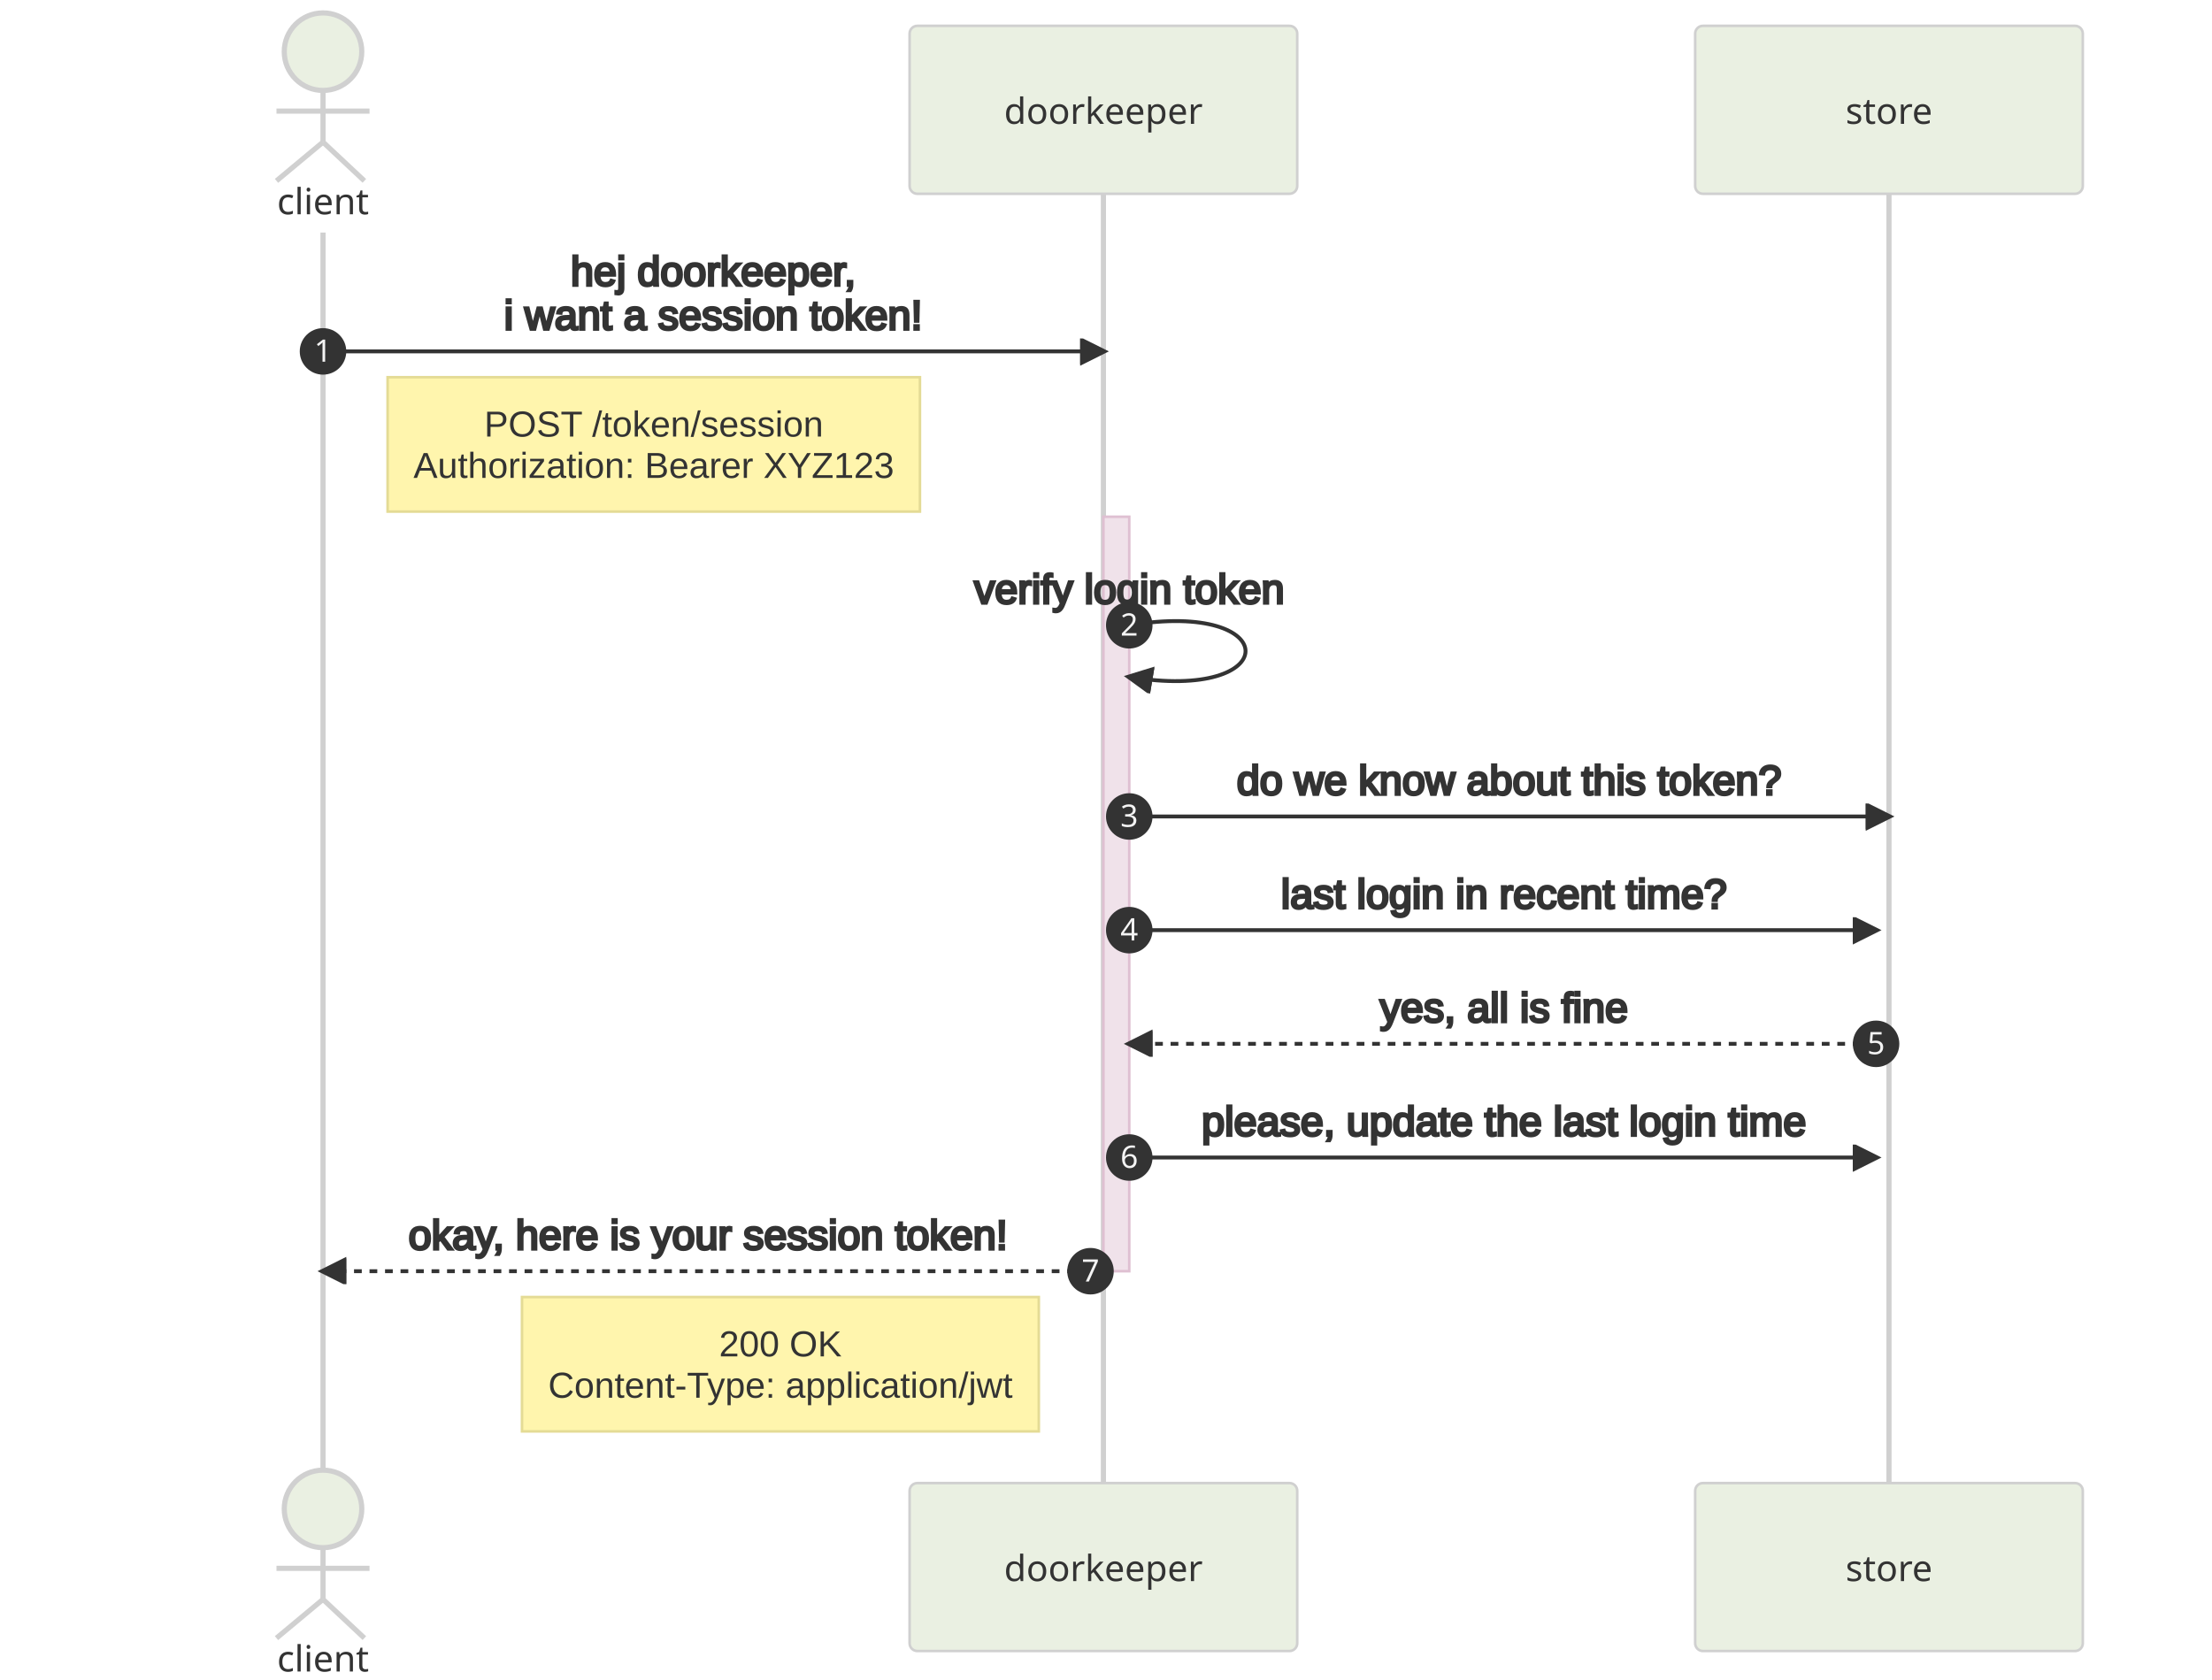
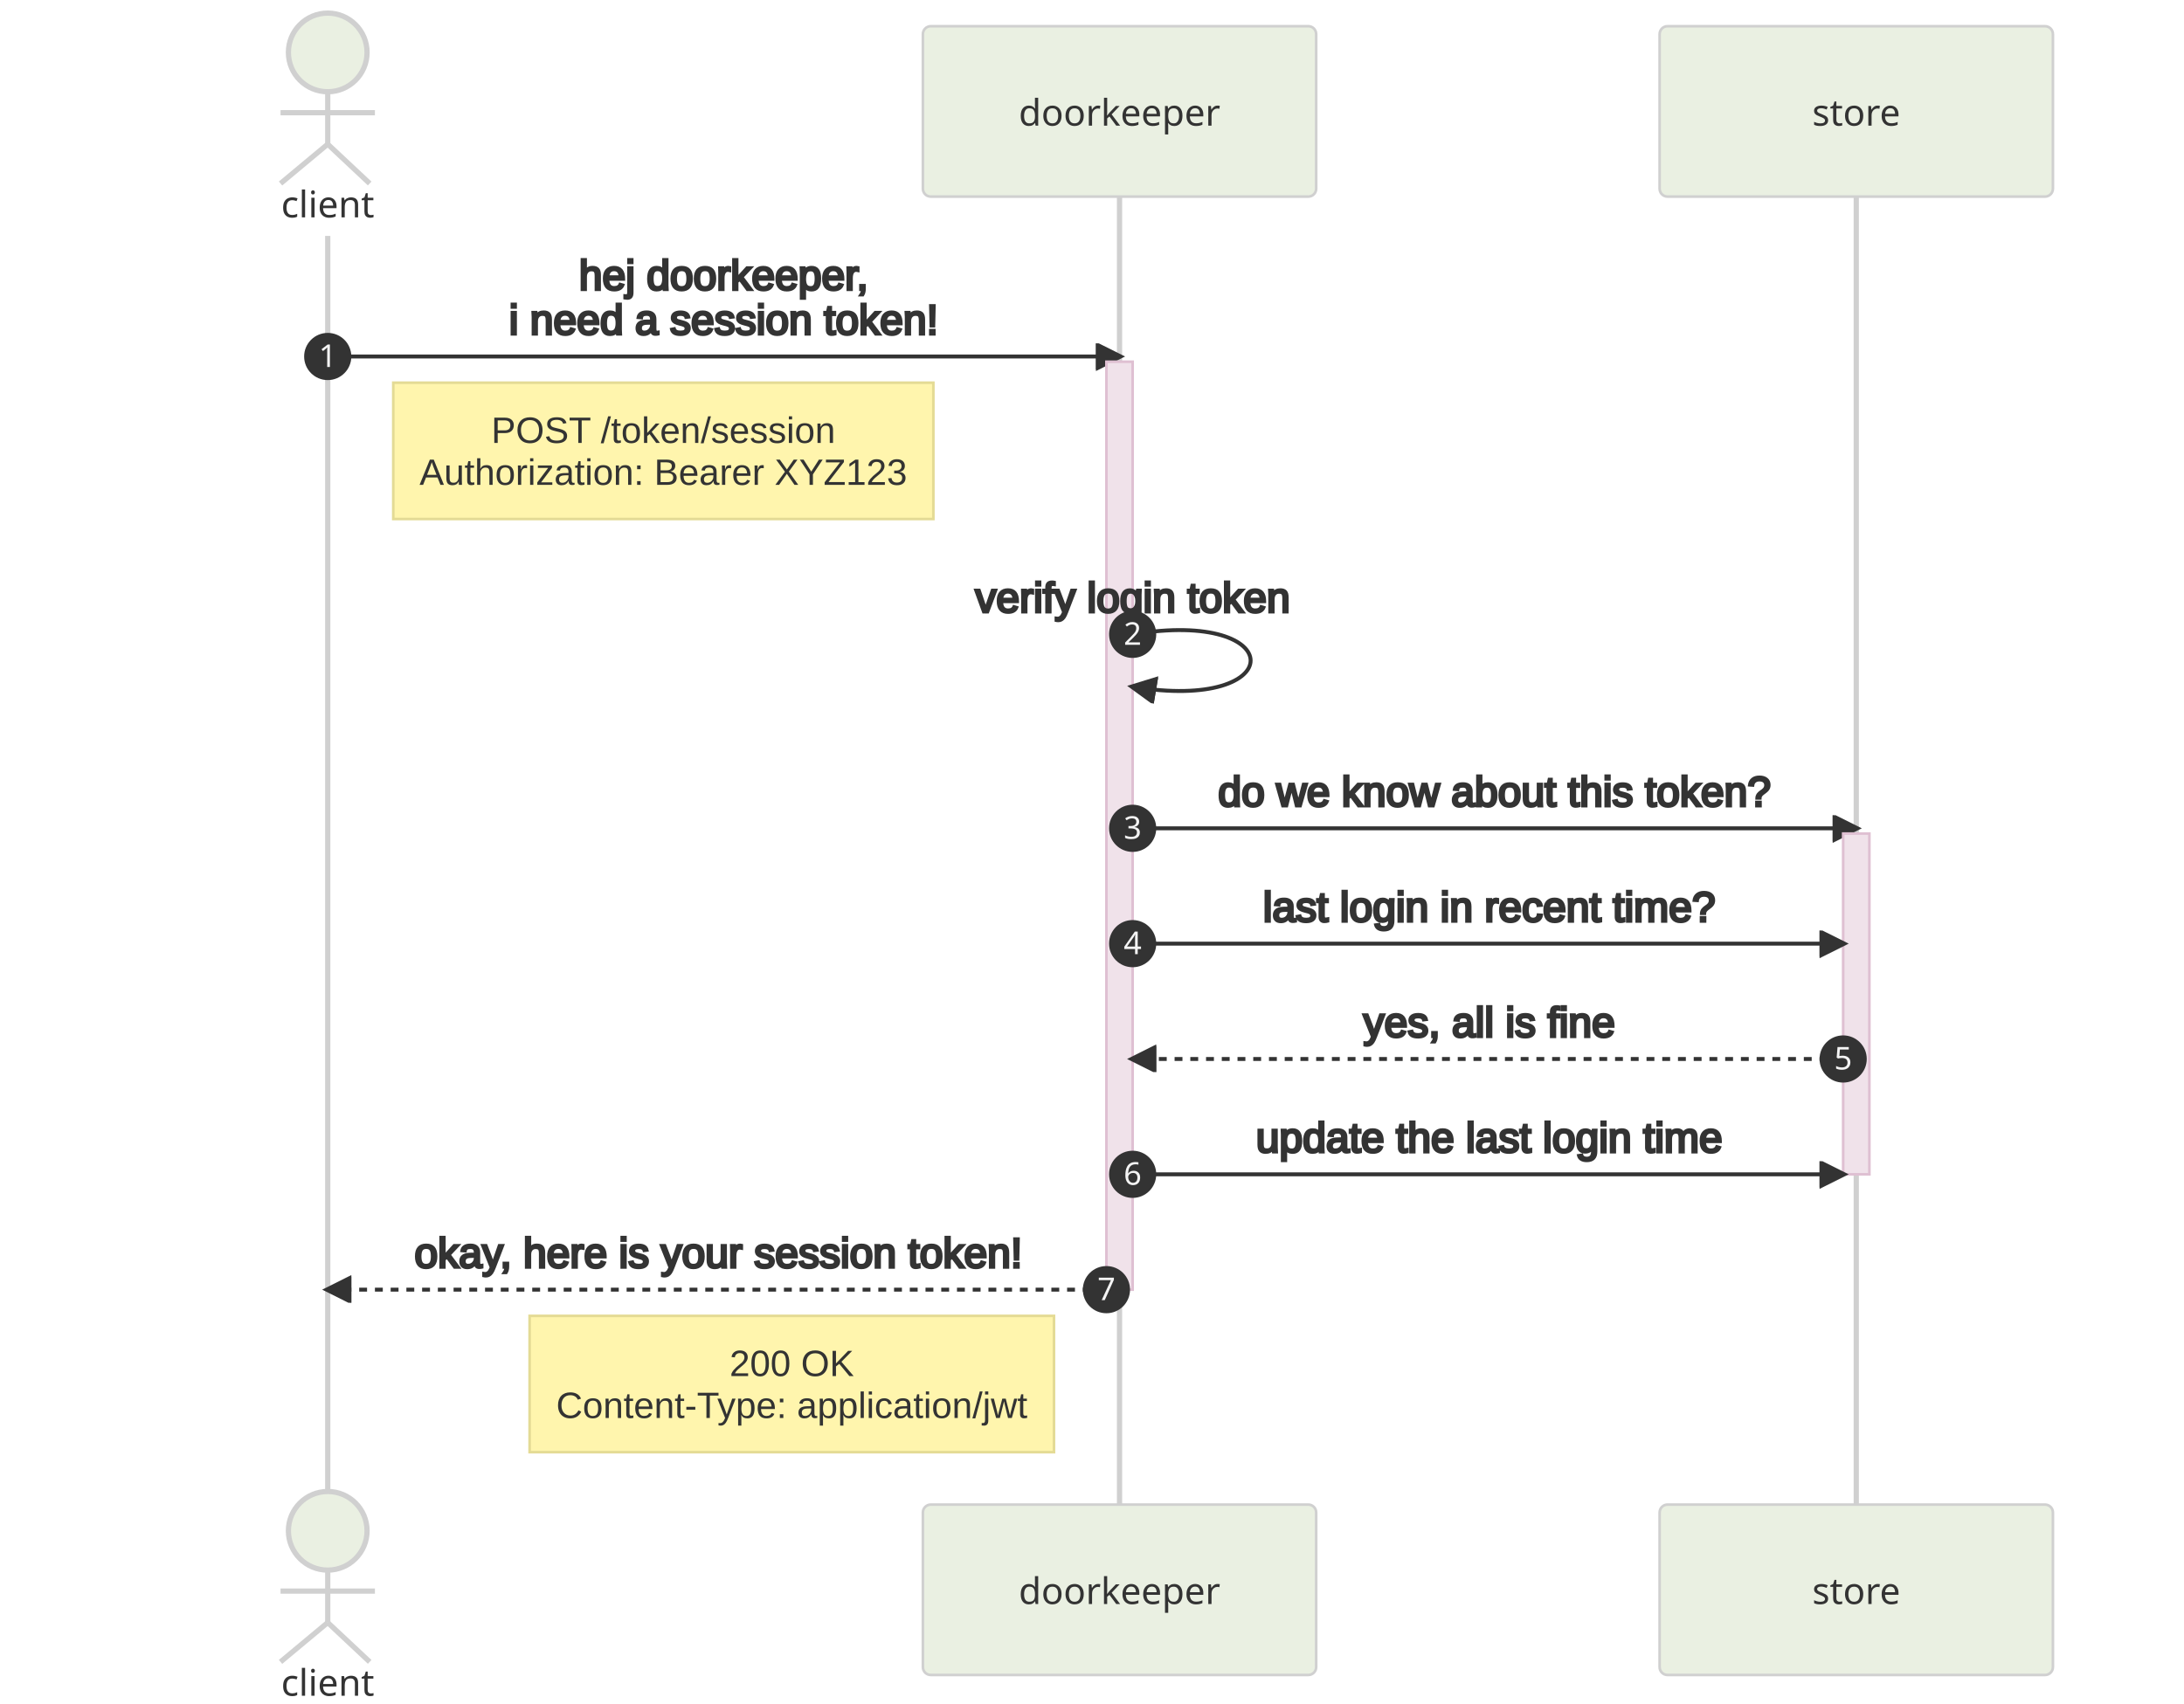
- <svg xmlns="http://www.w3.org/2000/svg" id="mermaid-1642576324968" width="100%" height="650" style="max-width: 856px; background-color: transparent;" viewBox="-50 -10 856 650">
-   <style>#mermaid-1642576324968 {font-family:-apple-system,BlinkMacSystemFont,"Segoe UI",Roboto,Oxygen-Sans,Ubuntu,Cantarell,"Helvetica Neue",sans-serif;font-size:16px;fill:#333;}#mermaid-1642576324968 .error-icon{fill:hsl(265.714, 31.818%, 96.373%);}#mermaid-1642576324968 .error-text{fill:rgb(9.67, 12.193, 6.307);stroke:rgb(9.67, 12.193, 6.307);}#mermaid-1642576324968 .edge-thickness-normal{stroke-width:2px;}#mermaid-1642576324968 .edge-thickness-thick{stroke-width:3.5px;}#mermaid-1642576324968 .edge-pattern-solid{stroke-dasharray:0;}#mermaid-1642576324968 .edge-pattern-dashed{stroke-dasharray:3;}#mermaid-1642576324968 .edge-pattern-dotted{stroke-dasharray:2;}#mermaid-1642576324968 .marker{fill:#0b0b0b;stroke:#0b0b0b;}#mermaid-1642576324968 .marker.cross{stroke:#0b0b0b;}#mermaid-1642576324968 svg{font-family:-apple-system,BlinkMacSystemFont,"Segoe UI",Roboto,Oxygen-Sans,Ubuntu,Cantarell,"Helvetica Neue",sans-serif;font-size:16px;}#mermaid-1642576324968 .actor{stroke:hsl(85.714, 0%, 81.373%);fill:#eaf0e2;}#mermaid-1642576324968 text.actor&gt;tspan{fill:#333;stroke:none;}#mermaid-1642576324968 .actor-line{stroke:grey;}#mermaid-1642576324968 .messageLine0{stroke-width:1.5;stroke-dasharray:none;stroke:#333;}#mermaid-1642576324968 .messageLine1{stroke-width:1.5;stroke-dasharray:2,2;stroke:#333;}#mermaid-1642576324968 #arrowhead path{fill:#333;stroke:#333;}#mermaid-1642576324968 .sequenceNumber{fill:#f4f4f4;}#mermaid-1642576324968 #sequencenumber{fill:#333;}#mermaid-1642576324968 #crosshead path{fill:#333;stroke:#333;}#mermaid-1642576324968 .messageText{fill:#333;stroke:#333;}#mermaid-1642576324968 .labelBox{stroke:hsl(85.714, 0%, 81.373%);fill:#eaf0e2;}#mermaid-1642576324968 .labelText,#mermaid-1642576324968 .labelText&gt;tspan{fill:#333;stroke:none;}#mermaid-1642576324968 .loopText,#mermaid-1642576324968 .loopText&gt;tspan{fill:#333;stroke:none;}#mermaid-1642576324968 .loopLine{stroke-width:2px;stroke-dasharray:2,2;stroke:hsl(85.714, 0%, 81.373%);fill:hsl(85.714, 0%, 81.373%);}#mermaid-1642576324968 .note{stroke:hsl(52.683, 60%, 73.922%);fill:#fff5ad;}#mermaid-1642576324968 .noteText,#mermaid-1642576324968 .noteText&gt;tspan{fill:#333;stroke:none;}#mermaid-1642576324968 .activation0{fill:hsl(-34.286, 31.818%, 91.373%);stroke:hsl(-34.286, 31.818%, 81.373%);}#mermaid-1642576324968 .activation1{fill:hsl(-34.286, 31.818%, 91.373%);stroke:hsl(-34.286, 31.818%, 81.373%);}#mermaid-1642576324968 .activation2{fill:hsl(-34.286, 31.818%, 91.373%);stroke:hsl(-34.286, 31.818%, 81.373%);}#mermaid-1642576324968 .actorPopupMenu{position:absolute;}#mermaid-1642576324968 .actorPopupMenuPanel{position:absolute;fill:#eaf0e2;box-shadow:0px 8px 16px 0px rgba(0,0,0,0.2);filter:drop-shadow(3px 5px 2px rgb(0 0 0 / 0.4));}#mermaid-1642576324968 .actor-man line{stroke:hsl(85.714, 0%, 81.373%);fill:#eaf0e2;}#mermaid-1642576324968 .actor-man circle,#mermaid-1642576324968 line{stroke:hsl(85.714, 0%, 81.373%);fill:#eaf0e2;stroke-width:2px;}#mermaid-1642576324968 :root{--mermaid-font-family:"trebuchet ms",verdana,arial,sans-serif;}</style>
+ <svg xmlns="http://www.w3.org/2000/svg" id="mermaid-1642672739029" width="100%" height="650" style="max-width: 833px; background-color: transparent;" viewBox="-50 -10 833 650">
+   <style>#mermaid-1642672739029 {font-family:-apple-system,BlinkMacSystemFont,"Segoe UI",Roboto,Oxygen-Sans,Ubuntu,Cantarell,"Helvetica Neue",sans-serif;font-size:16px;fill:#333;}#mermaid-1642672739029 .error-icon{fill:hsl(265.714, 31.818%, 96.373%);}#mermaid-1642672739029 .error-text{fill:rgb(9.67, 12.193, 6.307);stroke:rgb(9.67, 12.193, 6.307);}#mermaid-1642672739029 .edge-thickness-normal{stroke-width:2px;}#mermaid-1642672739029 .edge-thickness-thick{stroke-width:3.5px;}#mermaid-1642672739029 .edge-pattern-solid{stroke-dasharray:0;}#mermaid-1642672739029 .edge-pattern-dashed{stroke-dasharray:3;}#mermaid-1642672739029 .edge-pattern-dotted{stroke-dasharray:2;}#mermaid-1642672739029 .marker{fill:#0b0b0b;stroke:#0b0b0b;}#mermaid-1642672739029 .marker.cross{stroke:#0b0b0b;}#mermaid-1642672739029 svg{font-family:-apple-system,BlinkMacSystemFont,"Segoe UI",Roboto,Oxygen-Sans,Ubuntu,Cantarell,"Helvetica Neue",sans-serif;font-size:16px;}#mermaid-1642672739029 .actor{stroke:hsl(85.714, 0%, 81.373%);fill:#eaf0e2;}#mermaid-1642672739029 text.actor&gt;tspan{fill:#333;stroke:none;}#mermaid-1642672739029 .actor-line{stroke:grey;}#mermaid-1642672739029 .messageLine0{stroke-width:1.5;stroke-dasharray:none;stroke:#333;}#mermaid-1642672739029 .messageLine1{stroke-width:1.5;stroke-dasharray:2,2;stroke:#333;}#mermaid-1642672739029 #arrowhead path{fill:#333;stroke:#333;}#mermaid-1642672739029 .sequenceNumber{fill:#f4f4f4;}#mermaid-1642672739029 #sequencenumber{fill:#333;}#mermaid-1642672739029 #crosshead path{fill:#333;stroke:#333;}#mermaid-1642672739029 .messageText{fill:#333;stroke:#333;}#mermaid-1642672739029 .labelBox{stroke:hsl(85.714, 0%, 81.373%);fill:#eaf0e2;}#mermaid-1642672739029 .labelText,#mermaid-1642672739029 .labelText&gt;tspan{fill:#333;stroke:none;}#mermaid-1642672739029 .loopText,#mermaid-1642672739029 .loopText&gt;tspan{fill:#333;stroke:none;}#mermaid-1642672739029 .loopLine{stroke-width:2px;stroke-dasharray:2,2;stroke:hsl(85.714, 0%, 81.373%);fill:hsl(85.714, 0%, 81.373%);}#mermaid-1642672739029 .note{stroke:hsl(52.683, 60%, 73.922%);fill:#fff5ad;}#mermaid-1642672739029 .noteText,#mermaid-1642672739029 .noteText&gt;tspan{fill:#333;stroke:none;}#mermaid-1642672739029 .activation0{fill:hsl(-34.286, 31.818%, 91.373%);stroke:hsl(-34.286, 31.818%, 81.373%);}#mermaid-1642672739029 .activation1{fill:hsl(-34.286, 31.818%, 91.373%);stroke:hsl(-34.286, 31.818%, 81.373%);}#mermaid-1642672739029 .activation2{fill:hsl(-34.286, 31.818%, 91.373%);stroke:hsl(-34.286, 31.818%, 81.373%);}#mermaid-1642672739029 .actorPopupMenu{position:absolute;}#mermaid-1642672739029 .actorPopupMenuPanel{position:absolute;fill:#eaf0e2;box-shadow:0px 8px 16px 0px rgba(0,0,0,0.2);filter:drop-shadow(3px 5px 2px rgb(0 0 0 / 0.4));}#mermaid-1642672739029 .actor-man line{stroke:hsl(85.714, 0%, 81.373%);fill:#eaf0e2;}#mermaid-1642672739029 .actor-man circle,#mermaid-1642672739029 line{stroke:hsl(85.714, 0%, 81.373%);fill:#eaf0e2;stroke-width:2px;}#mermaid-1642672739029 :root{--mermaid-font-family:"trebuchet ms",verdana,arial,sans-serif;}</style>
  <g />
  <defs>
    <symbol id="computer" width="24" height="24">
      <path transform="scale(.5)" d="M2 2v13h20v-13h-20zm18 11h-16v-9h16v9zm-10.228 6l.466-1h3.524l.467 1h-4.457zm14.228 3h-24l2-6h2.104l-1.33 4h18.45l-1.297-4h2.073l2 6zm-5-10h-14v-7h14v7z" />
    </symbol>
  </defs>
  <defs>
    <symbol id="database" fill-rule="evenodd" clip-rule="evenodd">
      <path transform="scale(.5)" d="M12.258.001l.256.004.255.005.253.008.251.01.249.012.247.015.246.016.242.019.241.02.239.023.236.024.233.027.231.028.229.031.225.032.223.034.22.036.217.038.214.04.211.041.208.043.205.045.201.046.198.048.194.05.191.051.187.053.183.054.18.056.175.057.172.059.168.06.163.061.16.063.155.064.15.066.074.033.073.033.071.034.07.034.069.035.068.035.067.035.066.035.064.036.064.036.062.036.06.036.06.037.058.037.058.037.055.038.055.038.053.038.052.038.051.039.05.039.048.039.047.039.045.04.044.04.043.04.041.04.04.041.039.041.037.041.036.041.034.041.033.042.032.042.03.042.029.042.027.042.026.043.024.043.023.043.021.043.02.043.018.044.017.043.015.044.013.044.012.044.011.045.009.044.007.045.006.045.004.045.002.045.001.045v17l-.001.045-.002.045-.004.045-.006.045-.007.045-.009.044-.011.045-.012.044-.013.044-.015.044-.017.043-.018.044-.02.043-.021.043-.023.043-.024.043-.026.043-.027.042-.029.042-.03.042-.032.042-.033.042-.034.041-.036.041-.037.041-.039.041-.04.041-.041.04-.043.04-.044.04-.045.04-.047.039-.048.039-.05.039-.051.039-.052.038-.053.038-.055.038-.055.038-.058.037-.058.037-.06.037-.06.036-.062.036-.064.036-.064.036-.066.035-.067.035-.068.035-.069.035-.07.034-.071.034-.073.033-.074.033-.15.066-.155.064-.16.063-.163.061-.168.06-.172.059-.175.057-.18.056-.183.054-.187.053-.191.051-.194.05-.198.048-.201.046-.205.045-.208.043-.211.041-.214.04-.217.038-.22.036-.223.034-.225.032-.229.031-.231.028-.233.027-.236.024-.239.023-.241.02-.242.019-.246.016-.247.015-.249.012-.251.01-.253.008-.255.005-.256.004-.258.001-.258-.001-.256-.004-.255-.005-.253-.008-.251-.01-.249-.012-.247-.015-.245-.016-.243-.019-.241-.02-.238-.023-.236-.024-.234-.027-.231-.028-.228-.031-.226-.032-.223-.034-.22-.036-.217-.038-.214-.04-.211-.041-.208-.043-.204-.045-.201-.046-.198-.048-.195-.05-.19-.051-.187-.053-.184-.054-.179-.056-.176-.057-.172-.059-.167-.06-.164-.061-.159-.063-.155-.064-.151-.066-.074-.033-.072-.033-.072-.034-.07-.034-.069-.035-.068-.035-.067-.035-.066-.035-.064-.036-.063-.036-.062-.036-.061-.036-.06-.037-.058-.037-.057-.037-.056-.038-.055-.038-.053-.038-.052-.038-.051-.039-.049-.039-.049-.039-.046-.039-.046-.04-.044-.04-.043-.04-.041-.04-.04-.041-.039-.041-.037-.041-.036-.041-.034-.041-.033-.042-.032-.042-.03-.042-.029-.042-.027-.042-.026-.043-.024-.043-.023-.043-.021-.043-.02-.043-.018-.044-.017-.043-.015-.044-.013-.044-.012-.044-.011-.045-.009-.044-.007-.045-.006-.045-.004-.045-.002-.045-.001-.045v-17l.001-.045.002-.045.004-.045.006-.045.007-.045.009-.044.011-.045.012-.044.013-.044.015-.044.017-.043.018-.044.02-.043.021-.043.023-.043.024-.043.026-.043.027-.042.029-.042.03-.042.032-.042.033-.042.034-.041.036-.041.037-.041.039-.041.04-.041.041-.04.043-.04.044-.04.046-.04.046-.039.049-.039.049-.039.051-.039.052-.038.053-.038.055-.038.056-.038.057-.037.058-.037.06-.037.061-.036.062-.036.063-.036.064-.036.066-.035.067-.035.068-.035.069-.035.07-.034.072-.034.072-.033.074-.033.151-.066.155-.064.159-.063.164-.061.167-.06.172-.059.176-.057.179-.056.184-.054.187-.053.19-.051.195-.05.198-.048.201-.046.204-.045.208-.043.211-.041.214-.04.217-.038.22-.036.223-.034.226-.032.228-.031.231-.028.234-.027.236-.024.238-.023.241-.02.243-.019.245-.016.247-.015.249-.012.251-.01.253-.008.255-.005.256-.004.258-.001.258.001zm-9.258 20.499v.01l.001.021.003.021.004.022.005.021.006.022.007.022.009.023.01.022.011.023.012.023.013.023.015.023.016.024.017.023.018.024.019.024.021.024.022.025.023.024.024.025.052.049.056.05.061.051.066.051.07.051.075.051.079.052.084.052.088.052.092.052.097.052.102.051.105.052.11.052.114.051.119.051.123.051.127.05.131.05.135.05.139.048.144.049.147.047.152.047.155.047.16.045.163.045.167.043.171.043.176.041.178.041.183.039.187.039.19.037.194.035.197.035.202.033.204.031.209.03.212.029.216.027.219.025.222.024.226.021.23.02.233.018.236.016.24.015.243.012.246.01.249.008.253.005.256.004.259.001.26-.001.257-.004.254-.005.25-.008.247-.011.244-.012.241-.014.237-.016.233-.018.231-.021.226-.021.224-.024.22-.026.216-.027.212-.028.21-.031.205-.031.202-.034.198-.034.194-.036.191-.037.187-.039.183-.04.179-.04.175-.042.172-.043.168-.044.163-.045.16-.046.155-.046.152-.047.148-.048.143-.049.139-.049.136-.05.131-.05.126-.05.123-.051.118-.052.114-.051.11-.052.106-.052.101-.052.096-.052.092-.052.088-.053.083-.051.079-.052.074-.052.07-.051.065-.051.06-.051.056-.05.051-.05.023-.024.023-.025.021-.024.02-.024.019-.024.018-.024.017-.024.015-.023.014-.024.013-.023.012-.023.01-.023.01-.022.008-.022.006-.022.006-.022.004-.022.004-.021.001-.021.001-.021v-4.127l-.077.055-.08.053-.083.054-.085.053-.087.052-.09.052-.093.051-.095.05-.097.05-.1.049-.102.049-.105.048-.106.047-.109.047-.111.046-.114.045-.115.045-.118.044-.12.043-.122.042-.124.042-.126.041-.128.04-.13.04-.132.038-.134.038-.135.037-.138.037-.139.035-.142.035-.143.034-.144.033-.147.032-.148.031-.15.03-.151.03-.153.029-.154.027-.156.027-.158.026-.159.025-.161.024-.162.023-.163.022-.165.021-.166.02-.167.019-.169.018-.169.017-.171.016-.173.015-.173.014-.175.013-.175.012-.177.011-.178.01-.179.008-.179.008-.181.006-.182.005-.182.004-.184.003-.184.002h-.37l-.184-.002-.184-.003-.182-.004-.182-.005-.181-.006-.179-.008-.179-.008-.178-.01-.176-.011-.176-.012-.175-.013-.173-.014-.172-.015-.171-.016-.17-.017-.169-.018-.167-.019-.166-.02-.165-.021-.163-.022-.162-.023-.161-.024-.159-.025-.157-.026-.156-.027-.155-.027-.153-.029-.151-.03-.15-.03-.148-.031-.146-.032-.145-.033-.143-.034-.141-.035-.14-.035-.137-.037-.136-.037-.134-.038-.132-.038-.13-.04-.128-.04-.126-.041-.124-.042-.122-.042-.12-.044-.117-.043-.116-.045-.113-.045-.112-.046-.109-.047-.106-.047-.105-.048-.102-.049-.1-.049-.097-.05-.095-.05-.093-.052-.09-.051-.087-.052-.085-.053-.083-.054-.08-.054-.077-.054v4.127zm0-5.654v.011l.001.021.003.021.004.021.005.022.006.022.007.022.009.022.01.022.011.023.012.023.013.023.015.024.016.023.017.024.018.024.019.024.021.024.022.024.023.025.024.024.052.05.056.05.061.05.066.051.07.051.075.052.079.051.084.052.088.052.092.052.097.052.102.052.105.052.11.051.114.051.119.052.123.05.127.051.131.05.135.049.139.049.144.048.147.048.152.047.155.046.16.045.163.045.167.044.171.042.176.042.178.04.183.04.187.038.19.037.194.036.197.034.202.033.204.032.209.03.212.028.216.027.219.025.222.024.226.022.23.02.233.018.236.016.24.014.243.012.246.01.249.008.253.006.256.003.259.001.26-.001.257-.003.254-.006.25-.008.247-.01.244-.012.241-.015.237-.016.233-.018.231-.02.226-.022.224-.024.22-.025.216-.027.212-.029.21-.03.205-.032.202-.033.198-.035.194-.036.191-.037.187-.039.183-.039.179-.041.175-.042.172-.043.168-.044.163-.045.16-.045.155-.047.152-.047.148-.048.143-.048.139-.05.136-.049.131-.05.126-.051.123-.051.118-.051.114-.052.11-.052.106-.052.101-.052.096-.052.092-.052.088-.052.083-.052.079-.052.074-.051.07-.052.065-.051.06-.05.056-.051.051-.049.023-.025.023-.024.021-.025.02-.024.019-.024.018-.024.017-.024.015-.023.014-.023.013-.024.012-.022.01-.023.01-.023.008-.022.006-.022.006-.022.004-.021.004-.022.001-.021.001-.021v-4.139l-.077.054-.08.054-.083.054-.085.052-.087.053-.09.051-.093.051-.095.051-.097.05-.1.049-.102.049-.105.048-.106.047-.109.047-.111.046-.114.045-.115.044-.118.044-.12.044-.122.042-.124.042-.126.041-.128.04-.13.039-.132.039-.134.038-.135.037-.138.036-.139.036-.142.035-.143.033-.144.033-.147.033-.148.031-.15.03-.151.03-.153.028-.154.028-.156.027-.158.026-.159.025-.161.024-.162.023-.163.022-.165.021-.166.02-.167.019-.169.018-.169.017-.171.016-.173.015-.173.014-.175.013-.175.012-.177.011-.178.009-.179.009-.179.007-.181.007-.182.005-.182.004-.184.003-.184.002h-.37l-.184-.002-.184-.003-.182-.004-.182-.005-.181-.007-.179-.007-.179-.009-.178-.009-.176-.011-.176-.012-.175-.013-.173-.014-.172-.015-.171-.016-.17-.017-.169-.018-.167-.019-.166-.02-.165-.021-.163-.022-.162-.023-.161-.024-.159-.025-.157-.026-.156-.027-.155-.028-.153-.028-.151-.03-.15-.03-.148-.031-.146-.033-.145-.033-.143-.033-.141-.035-.14-.036-.137-.036-.136-.037-.134-.038-.132-.039-.13-.039-.128-.04-.126-.041-.124-.042-.122-.043-.12-.043-.117-.044-.116-.044-.113-.046-.112-.046-.109-.046-.106-.047-.105-.048-.102-.049-.1-.049-.097-.05-.095-.051-.093-.051-.09-.051-.087-.053-.085-.052-.083-.054-.08-.054-.077-.054v4.139zm0-5.666v.011l.001.02.003.022.004.021.005.022.006.021.007.022.009.023.01.022.011.023.012.023.013.023.015.023.016.024.017.024.018.023.019.024.021.025.022.024.023.024.024.025.052.05.056.05.061.05.066.051.07.051.075.052.079.051.084.052.088.052.092.052.097.052.102.052.105.051.11.052.114.051.119.051.123.051.127.05.131.05.135.05.139.049.144.048.147.048.152.047.155.046.16.045.163.045.167.043.171.043.176.042.178.04.183.04.187.038.19.037.194.036.197.034.202.033.204.032.209.03.212.028.216.027.219.025.222.024.226.021.23.02.233.018.236.017.24.014.243.012.246.01.249.008.253.006.256.003.259.001.26-.001.257-.003.254-.006.25-.008.247-.01.244-.013.241-.014.237-.016.233-.018.231-.02.226-.022.224-.024.22-.025.216-.027.212-.029.21-.03.205-.032.202-.033.198-.035.194-.036.191-.037.187-.039.183-.039.179-.041.175-.042.172-.043.168-.044.163-.045.16-.045.155-.047.152-.047.148-.048.143-.049.139-.049.136-.049.131-.051.126-.05.123-.051.118-.052.114-.051.11-.052.106-.052.101-.052.096-.052.092-.052.088-.052.083-.052.079-.052.074-.052.07-.051.065-.051.06-.051.056-.05.051-.049.023-.025.023-.025.021-.024.02-.024.019-.024.018-.024.017-.024.015-.023.014-.024.013-.023.012-.023.01-.022.01-.023.008-.022.006-.022.006-.022.004-.022.004-.021.001-.021.001-.021v-4.153l-.077.054-.08.054-.083.053-.085.053-.087.053-.09.051-.093.051-.095.051-.097.05-.1.049-.102.048-.105.048-.106.048-.109.046-.111.046-.114.046-.115.044-.118.044-.12.043-.122.043-.124.042-.126.041-.128.04-.13.039-.132.039-.134.038-.135.037-.138.036-.139.036-.142.034-.143.034-.144.033-.147.032-.148.032-.15.03-.151.03-.153.028-.154.028-.156.027-.158.026-.159.024-.161.024-.162.023-.163.023-.165.021-.166.02-.167.019-.169.018-.169.017-.171.016-.173.015-.173.014-.175.013-.175.012-.177.01-.178.01-.179.009-.179.007-.181.006-.182.006-.182.004-.184.003-.184.001-.185.001-.185-.001-.184-.001-.184-.003-.182-.004-.182-.006-.181-.006-.179-.007-.179-.009-.178-.01-.176-.01-.176-.012-.175-.013-.173-.014-.172-.015-.171-.016-.17-.017-.169-.018-.167-.019-.166-.02-.165-.021-.163-.023-.162-.023-.161-.024-.159-.024-.157-.026-.156-.027-.155-.028-.153-.028-.151-.03-.15-.03-.148-.032-.146-.032-.145-.033-.143-.034-.141-.034-.14-.036-.137-.036-.136-.037-.134-.038-.132-.039-.13-.039-.128-.041-.126-.041-.124-.041-.122-.043-.12-.043-.117-.044-.116-.044-.113-.046-.112-.046-.109-.046-.106-.048-.105-.048-.102-.048-.1-.05-.097-.049-.095-.051-.093-.051-.09-.052-.087-.052-.085-.053-.083-.053-.08-.054-.077-.054v4.153zm8.74-8.179l-.257.004-.254.005-.25.008-.247.011-.244.012-.241.014-.237.016-.233.018-.231.021-.226.022-.224.023-.22.026-.216.027-.212.028-.21.031-.205.032-.202.033-.198.034-.194.036-.191.038-.187.038-.183.04-.179.041-.175.042-.172.043-.168.043-.163.045-.16.046-.155.046-.152.048-.148.048-.143.048-.139.049-.136.05-.131.05-.126.051-.123.051-.118.051-.114.052-.11.052-.106.052-.101.052-.096.052-.092.052-.088.052-.083.052-.079.052-.074.051-.07.052-.065.051-.06.05-.056.05-.051.05-.023.025-.023.024-.021.024-.02.025-.019.024-.018.024-.017.023-.015.024-.014.023-.013.023-.012.023-.01.023-.01.022-.008.022-.006.023-.006.021-.004.022-.004.021-.001.021-.001.021.001.021.001.021.004.021.004.022.006.021.006.023.008.022.01.022.01.023.012.023.013.023.014.023.015.024.017.023.018.024.019.024.02.025.021.024.023.024.023.025.051.05.056.05.06.05.065.051.07.052.074.051.079.052.083.052.088.052.092.052.096.052.101.052.106.052.11.052.114.052.118.051.123.051.126.051.131.05.136.05.139.049.143.048.148.048.152.048.155.046.16.046.163.045.168.043.172.043.175.042.179.041.183.04.187.038.191.038.194.036.198.034.202.033.205.032.21.031.212.028.216.027.22.026.224.023.226.022.231.021.233.018.237.016.241.014.244.012.247.011.25.008.254.005.257.004.26.001.26-.001.257-.004.254-.005.25-.008.247-.011.244-.012.241-.014.237-.016.233-.018.231-.021.226-.022.224-.023.22-.026.216-.027.212-.028.21-.031.205-.032.202-.033.198-.034.194-.036.191-.038.187-.038.183-.04.179-.041.175-.042.172-.043.168-.043.163-.045.16-.046.155-.046.152-.048.148-.048.143-.048.139-.049.136-.05.131-.05.126-.051.123-.051.118-.051.114-.052.11-.052.106-.052.101-.052.096-.052.092-.052.088-.052.083-.052.079-.052.074-.051.07-.052.065-.051.06-.05.056-.05.051-.05.023-.025.023-.024.021-.024.02-.025.019-.024.018-.024.017-.023.015-.024.014-.023.013-.023.012-.023.01-.023.01-.022.008-.022.006-.023.006-.021.004-.022.004-.021.001-.021.001-.021-.001-.021-.001-.021-.004-.021-.004-.022-.006-.021-.006-.023-.008-.022-.01-.022-.01-.023-.012-.023-.013-.023-.014-.023-.015-.024-.017-.023-.018-.024-.019-.024-.02-.025-.021-.024-.023-.024-.023-.025-.051-.05-.056-.05-.06-.05-.065-.051-.07-.052-.074-.051-.079-.052-.083-.052-.088-.052-.092-.052-.096-.052-.101-.052-.106-.052-.11-.052-.114-.052-.118-.051-.123-.051-.126-.051-.131-.05-.136-.05-.139-.049-.143-.048-.148-.048-.152-.048-.155-.046-.16-.046-.163-.045-.168-.043-.172-.043-.175-.042-.179-.041-.183-.04-.187-.038-.191-.038-.194-.036-.198-.034-.202-.033-.205-.032-.21-.031-.212-.028-.216-.027-.22-.026-.224-.023-.226-.022-.231-.021-.233-.018-.237-.016-.241-.014-.244-.012-.247-.011-.25-.008-.254-.005-.257-.004-.26-.001-.26.001z" />
    </symbol>
  </defs>
  <defs>
    <symbol id="clock" width="24" height="24">
      <path transform="scale(.5)" d="M12 2c5.514 0 10 4.486 10 10s-4.486 10-10 10-10-4.486-10-10 4.486-10 10-10zm0-2c-6.627 0-12 5.373-12 12s5.373 12 12 12 12-5.373 12-12-5.373-12-12-12zm5.848 12.459c.202.038.202.333.001.372-1.907.361-6.045 1.111-6.547 1.111-.719 0-1.301-.582-1.301-1.301 0-.512.77-5.447 1.125-7.445.034-.192.312-.181.343.014l.985 6.238 5.394 1.011z" />
    </symbol>
  </defs>
  <line id="actor0" x1="75" y1="80" x2="75" y2="584" class="200" stroke-width="0.5px" stroke="#999" />
  <g class="actor-man">
    <line id="actor-man-torso0" x1="75" y1="25" x2="75" y2="45" />
    <line id="actor-man-arms0" x1="57" y1="33" x2="93" y2="33" />
    <line x1="57" y1="60" x2="75" y2="45" />
    <line x1="75" y1="45" x2="91" y2="60" />
    <circle cx="75" cy="10" r="15" width="150" height="65" />
    <text x="75" y="67.5" dominant-baseline="central" alignment-baseline="central" class="actor" style="text-anchor: middle; font-size: 14px; font-weight: 400; font-family: Open-Sans, &quot;sans-serif&quot;;">
      <tspan x="75" dy="0">client</tspan>
    </text>
  </g>
  <g>
    <line id="actor1" x1="377" y1="5" x2="377" y2="584" class="200" stroke-width="0.5px" stroke="#999" />
    <g id="root-1">
      <rect x="302" y="0" fill="#eaeaea" stroke="#666" width="150" height="65" rx="3" ry="3" class="actor" />
      <text x="377" y="32.5" dominant-baseline="central" alignment-baseline="central" class="actor" style="text-anchor: middle; font-size: 14px; font-weight: 400; font-family: Open-Sans, &quot;sans-serif&quot;;">
        <tspan x="377" dy="0">doorkeeper</tspan>
      </text>
    </g>
  </g>
  <g>
-     <line id="actor2" x1="681" y1="5" x2="681" y2="584" class="200" stroke-width="0.5px" stroke="#999" />
+     <line id="actor2" x1="658" y1="5" x2="658" y2="584" class="200" stroke-width="0.5px" stroke="#999" />
    <g id="root-2">
-       <rect x="606" y="0" fill="#eaeaea" stroke="#666" width="150" height="65" rx="3" ry="3" class="actor" />
-       <text x="681" y="32.5" dominant-baseline="central" alignment-baseline="central" class="actor" style="text-anchor: middle; font-size: 14px; font-weight: 400; font-family: Open-Sans, &quot;sans-serif&quot;;">
-         <tspan x="681" dy="0">store</tspan>
+       <rect x="583" y="0" fill="#eaeaea" stroke="#666" width="150" height="65" rx="3" ry="3" class="actor" />
+       <text x="658" y="32.5" dominant-baseline="central" alignment-baseline="central" class="actor" style="text-anchor: middle; font-size: 14px; font-weight: 400; font-family: Open-Sans, &quot;sans-serif&quot;;">
+         <tspan x="658" dy="0">store</tspan>
      </text>
    </g>
  </g>
  <defs>
    <marker id="arrowhead" refX="9" refY="5" markerUnits="userSpaceOnUse" markerWidth="12" markerHeight="12" orient="auto">
      <path d="M 0 0 L 10 5 L 0 10 z" />
    </marker>
  </defs>
  <defs>
    <marker id="crosshead" markerWidth="15" markerHeight="8" orient="auto" refX="16" refY="4">
      <path fill="black" stroke="#000000" stroke-width="1px" d="M 9,2 V 6 L16,4 Z" style="stroke-dasharray: 0, 0;" />
      <path fill="none" stroke="#000000" stroke-width="1px" d="M 0,1 L 6,7 M 6,1 L 0,7" style="stroke-dasharray: 0, 0;" />
    </marker>
  </defs>
  <defs>
    <marker id="filled-head" refX="18" refY="7" markerWidth="20" markerHeight="28" orient="auto">
      <path d="M 18,7 L9,13 L14,7 L9,1 Z" />
    </marker>
  </defs>
  <defs>
    <marker id="sequencenumber" refX="15" refY="15" markerWidth="60" markerHeight="40" orient="auto">
      <circle cx="15" cy="15" r="6" />
    </marker>
  </defs>
  <text x="226" y="80" text-anchor="middle" dominant-baseline="middle" alignment-baseline="middle" class="messageText" dy="1em" style="font-family: &quot;trebuchet ms&quot;, verdana, arial, sans-serif; font-size: 16px; font-weight: 400;">hej doorkeeper,</text>
-   <text x="226" y="97" text-anchor="middle" dominant-baseline="middle" alignment-baseline="middle" class="messageText" dy="1em" style="font-family: &quot;trebuchet ms&quot;, verdana, arial, sans-serif; font-size: 16px; font-weight: 400;">i want a session token!</text>
+   <text x="226" y="97" text-anchor="middle" dominant-baseline="middle" alignment-baseline="middle" class="messageText" dy="1em" style="font-family: &quot;trebuchet ms&quot;, verdana, arial, sans-serif; font-size: 16px; font-weight: 400;">i need a session token!</text>
  <line x1="75" y1="126" x2="377" y2="126" class="messageLine0" stroke-width="2" stroke="none" marker-end="url(#arrowhead)" marker-start="url(#sequencenumber)" style="fill: none;" />
  <text x="75" y="130" font-family="sans-serif" font-size="12px" text-anchor="middle" textLength="16px" class="sequenceNumber">1</text>
-   <g />
+   <g>
+     <rect x="372" y="128" fill="#EDF2AE" stroke="#666" width="10" height="354" rx="0" ry="0" class="activation0" />
+   </g>
  <g>
    <rect x="100" y="136" fill="#EDF2AE" stroke="#666" width="206" height="52" rx="0" ry="0" class="note" />
    <text x="203" y="141" text-anchor="middle" dominant-baseline="middle" alignment-baseline="middle" class="noteText" dy="1em" style="font-family: &quot;trebuchet ms&quot;, verdana, arial, sans-serif; font-size: 14px; font-weight: 400;">
      <tspan x="203">POST /token/session</tspan>
    </text>
    <text x="203" y="157" text-anchor="middle" dominant-baseline="middle" alignment-baseline="middle" class="noteText" dy="1em" style="font-family: &quot;trebuchet ms&quot;, verdana, arial, sans-serif; font-size: 14px; font-weight: 400;">
      <tspan x="203">Authorization: Bearer XYZ123</tspan>
    </text>
  </g>
+   <text x="382" y="203" text-anchor="middle" dominant-baseline="middle" alignment-baseline="middle" class="messageText" dy="1em" style="font-family: &quot;trebuchet ms&quot;, verdana, arial, sans-serif; font-size: 16px; font-weight: 400;">verify login token</text>
+   <path d="M 382,232 C 442,222 442,262 382,252" class="messageLine0" stroke-width="2" stroke="none" marker-end="url(#arrowhead)" marker-start="url(#sequencenumber)" style="fill: none;" />
+   <text x="382" y="236" font-family="sans-serif" font-size="12px" text-anchor="middle" textLength="16px" class="sequenceNumber">2</text>
+   <text x="520" y="277" text-anchor="middle" dominant-baseline="middle" alignment-baseline="middle" class="messageText" dy="1em" style="font-family: &quot;trebuchet ms&quot;, verdana, arial, sans-serif; font-size: 16px; font-weight: 400;">do we know about this token?</text>
+   <line x1="382" y1="306" x2="658" y2="306" class="messageLine0" stroke-width="2" stroke="none" marker-end="url(#arrowhead)" marker-start="url(#sequencenumber)" style="fill: none;" />
+   <text x="382" y="310" font-family="sans-serif" font-size="12px" text-anchor="middle" textLength="16px" class="sequenceNumber">3</text>
  <g>
-     <rect x="377" y="190" fill="#EDF2AE" stroke="#666" width="10" height="292" rx="0" ry="0" class="activation1" />
+     <rect x="653" y="308" fill="#EDF2AE" stroke="#666" width="10" height="130" rx="0" ry="0" class="activation0" />
  </g>
-   <text x="387" y="203" text-anchor="middle" dominant-baseline="middle" alignment-baseline="middle" class="messageText" dy="1em" style="font-family: &quot;trebuchet ms&quot;, verdana, arial, sans-serif; font-size: 16px; font-weight: 400;">verify login token</text>
-   <path d="M 387,232 C 447,222 447,262 387,252" class="messageLine0" stroke-width="2" stroke="none" marker-end="url(#arrowhead)" marker-start="url(#sequencenumber)" style="fill: none;" />
-   <text x="387" y="236" font-family="sans-serif" font-size="12px" text-anchor="middle" textLength="16px" class="sequenceNumber">2</text>
-   <text x="534" y="277" text-anchor="middle" dominant-baseline="middle" alignment-baseline="middle" class="messageText" dy="1em" style="font-family: &quot;trebuchet ms&quot;, verdana, arial, sans-serif; font-size: 16px; font-weight: 400;">do we know about this token?</text>
-   <line x1="387" y1="306" x2="681" y2="306" class="messageLine0" stroke-width="2" stroke="none" marker-end="url(#arrowhead)" marker-start="url(#sequencenumber)" style="fill: none;" />
-   <text x="387" y="310" font-family="sans-serif" font-size="12px" text-anchor="middle" textLength="16px" class="sequenceNumber">3</text>
-   <g />
-   <text x="532" y="321" text-anchor="middle" dominant-baseline="middle" alignment-baseline="middle" class="messageText" dy="1em" style="font-family: &quot;trebuchet ms&quot;, verdana, arial, sans-serif; font-size: 16px; font-weight: 400;">last login in recent time?</text>
-   <line x1="387" y1="350" x2="676" y2="350" class="messageLine0" stroke-width="2" stroke="none" marker-end="url(#arrowhead)" marker-start="url(#sequencenumber)" style="fill: none;" />
-   <text x="387" y="354" font-family="sans-serif" font-size="12px" text-anchor="middle" textLength="16px" class="sequenceNumber">4</text>
-   <text x="532" y="365" text-anchor="middle" dominant-baseline="middle" alignment-baseline="middle" class="messageText" dy="1em" style="font-family: &quot;trebuchet ms&quot;, verdana, arial, sans-serif; font-size: 16px; font-weight: 400;">yes, all is fine</text>
-   <line x1="676" y1="394" x2="387" y2="394" class="messageLine1" stroke-width="2" stroke="none" marker-end="url(#arrowhead)" marker-start="url(#sequencenumber)" style="stroke-dasharray: 3, 3; fill: none;" />
-   <text x="676" y="398" font-family="sans-serif" font-size="12px" text-anchor="middle" textLength="16px" class="sequenceNumber">5</text>
-   <text x="532" y="409" text-anchor="middle" dominant-baseline="middle" alignment-baseline="middle" class="messageText" dy="1em" style="font-family: &quot;trebuchet ms&quot;, verdana, arial, sans-serif; font-size: 16px; font-weight: 400;">please, update the last login time</text>
-   <line x1="387" y1="438" x2="676" y2="438" class="messageLine0" stroke-width="2" stroke="none" marker-end="url(#arrowhead)" marker-start="url(#sequencenumber)" style="fill: none;" />
-   <text x="387" y="442" font-family="sans-serif" font-size="12px" text-anchor="middle" textLength="16px" class="sequenceNumber">6</text>
+   <text x="518" y="321" text-anchor="middle" dominant-baseline="middle" alignment-baseline="middle" class="messageText" dy="1em" style="font-family: &quot;trebuchet ms&quot;, verdana, arial, sans-serif; font-size: 16px; font-weight: 400;">last login in recent time?</text>
+   <line x1="382" y1="350" x2="653" y2="350" class="messageLine0" stroke-width="2" stroke="none" marker-end="url(#arrowhead)" marker-start="url(#sequencenumber)" style="fill: none;" />
+   <text x="382" y="354" font-family="sans-serif" font-size="12px" text-anchor="middle" textLength="16px" class="sequenceNumber">4</text>
+   <text x="518" y="365" text-anchor="middle" dominant-baseline="middle" alignment-baseline="middle" class="messageText" dy="1em" style="font-family: &quot;trebuchet ms&quot;, verdana, arial, sans-serif; font-size: 16px; font-weight: 400;">yes, all is fine</text>
+   <line x1="653" y1="394" x2="382" y2="394" class="messageLine1" stroke-width="2" stroke="none" marker-end="url(#arrowhead)" marker-start="url(#sequencenumber)" style="stroke-dasharray: 3, 3; fill: none;" />
+   <text x="653" y="398" font-family="sans-serif" font-size="12px" text-anchor="middle" textLength="16px" class="sequenceNumber">5</text>
+   <text x="518" y="409" text-anchor="middle" dominant-baseline="middle" alignment-baseline="middle" class="messageText" dy="1em" style="font-family: &quot;trebuchet ms&quot;, verdana, arial, sans-serif; font-size: 16px; font-weight: 400;">update the last login time</text>
+   <line x1="382" y1="438" x2="653" y2="438" class="messageLine0" stroke-width="2" stroke="none" marker-end="url(#arrowhead)" marker-start="url(#sequencenumber)" style="fill: none;" />
+   <text x="382" y="442" font-family="sans-serif" font-size="12px" text-anchor="middle" textLength="16px" class="sequenceNumber">6</text>
  <text x="224" y="453" text-anchor="middle" dominant-baseline="middle" alignment-baseline="middle" class="messageText" dy="1em" style="font-family: &quot;trebuchet ms&quot;, verdana, arial, sans-serif; font-size: 16px; font-weight: 400;">okay, here is your session token!</text>
  <line x1="372" y1="482" x2="75" y2="482" class="messageLine1" stroke-width="2" stroke="none" marker-end="url(#arrowhead)" marker-start="url(#sequencenumber)" style="stroke-dasharray: 3, 3; fill: none;" />
  <text x="372" y="486" font-family="sans-serif" font-size="12px" text-anchor="middle" textLength="16px" class="sequenceNumber">7</text>
  <g>
    <rect x="152" y="492" fill="#EDF2AE" stroke="#666" width="200" height="52" rx="0" ry="0" class="note" />
    <text x="252" y="497" text-anchor="middle" dominant-baseline="middle" alignment-baseline="middle" class="noteText" dy="1em" style="font-family: &quot;trebuchet ms&quot;, verdana, arial, sans-serif; font-size: 14px; font-weight: 400;">
      <tspan x="252">200 OK</tspan>
    </text>
    <text x="252" y="513" text-anchor="middle" dominant-baseline="middle" alignment-baseline="middle" class="noteText" dy="1em" style="font-family: &quot;trebuchet ms&quot;, verdana, arial, sans-serif; font-size: 14px; font-weight: 400;">
      <tspan x="252">Content-Type: application/jwt</tspan>
    </text>
  </g>
  <g class="actor-man">
    <line id="actor-man-torso2" x1="75" y1="589" x2="75" y2="609" />
    <line id="actor-man-arms2" x1="57" y1="597" x2="93" y2="597" />
    <line x1="57" y1="624" x2="75" y2="609" />
    <line x1="75" y1="609" x2="91" y2="624" />
    <circle cx="75" cy="574" r="15" width="150" height="65" />
    <text x="75" y="631.5" dominant-baseline="central" alignment-baseline="central" class="actor" style="text-anchor: middle; font-size: 14px; font-weight: 400; font-family: Open-Sans, &quot;sans-serif&quot;;">
      <tspan x="75" dy="0">client</tspan>
    </text>
  </g>
  <g>
    <rect x="302" y="564" fill="#eaeaea" stroke="#666" width="150" height="65" rx="3" ry="3" class="actor" />
    <text x="377" y="596.5" dominant-baseline="central" alignment-baseline="central" class="actor" style="text-anchor: middle; font-size: 14px; font-weight: 400; font-family: Open-Sans, &quot;sans-serif&quot;;">
      <tspan x="377" dy="0">doorkeeper</tspan>
    </text>
  </g>
  <g>
-     <rect x="606" y="564" fill="#eaeaea" stroke="#666" width="150" height="65" rx="3" ry="3" class="actor" />
-     <text x="681" y="596.5" dominant-baseline="central" alignment-baseline="central" class="actor" style="text-anchor: middle; font-size: 14px; font-weight: 400; font-family: Open-Sans, &quot;sans-serif&quot;;">
-       <tspan x="681" dy="0">store</tspan>
+     <rect x="583" y="564" fill="#eaeaea" stroke="#666" width="150" height="65" rx="3" ry="3" class="actor" />
+     <text x="658" y="596.5" dominant-baseline="central" alignment-baseline="central" class="actor" style="text-anchor: middle; font-size: 14px; font-weight: 400; font-family: Open-Sans, &quot;sans-serif&quot;;">
+       <tspan x="658" dy="0">store</tspan>
    </text>
  </g>
</svg>
